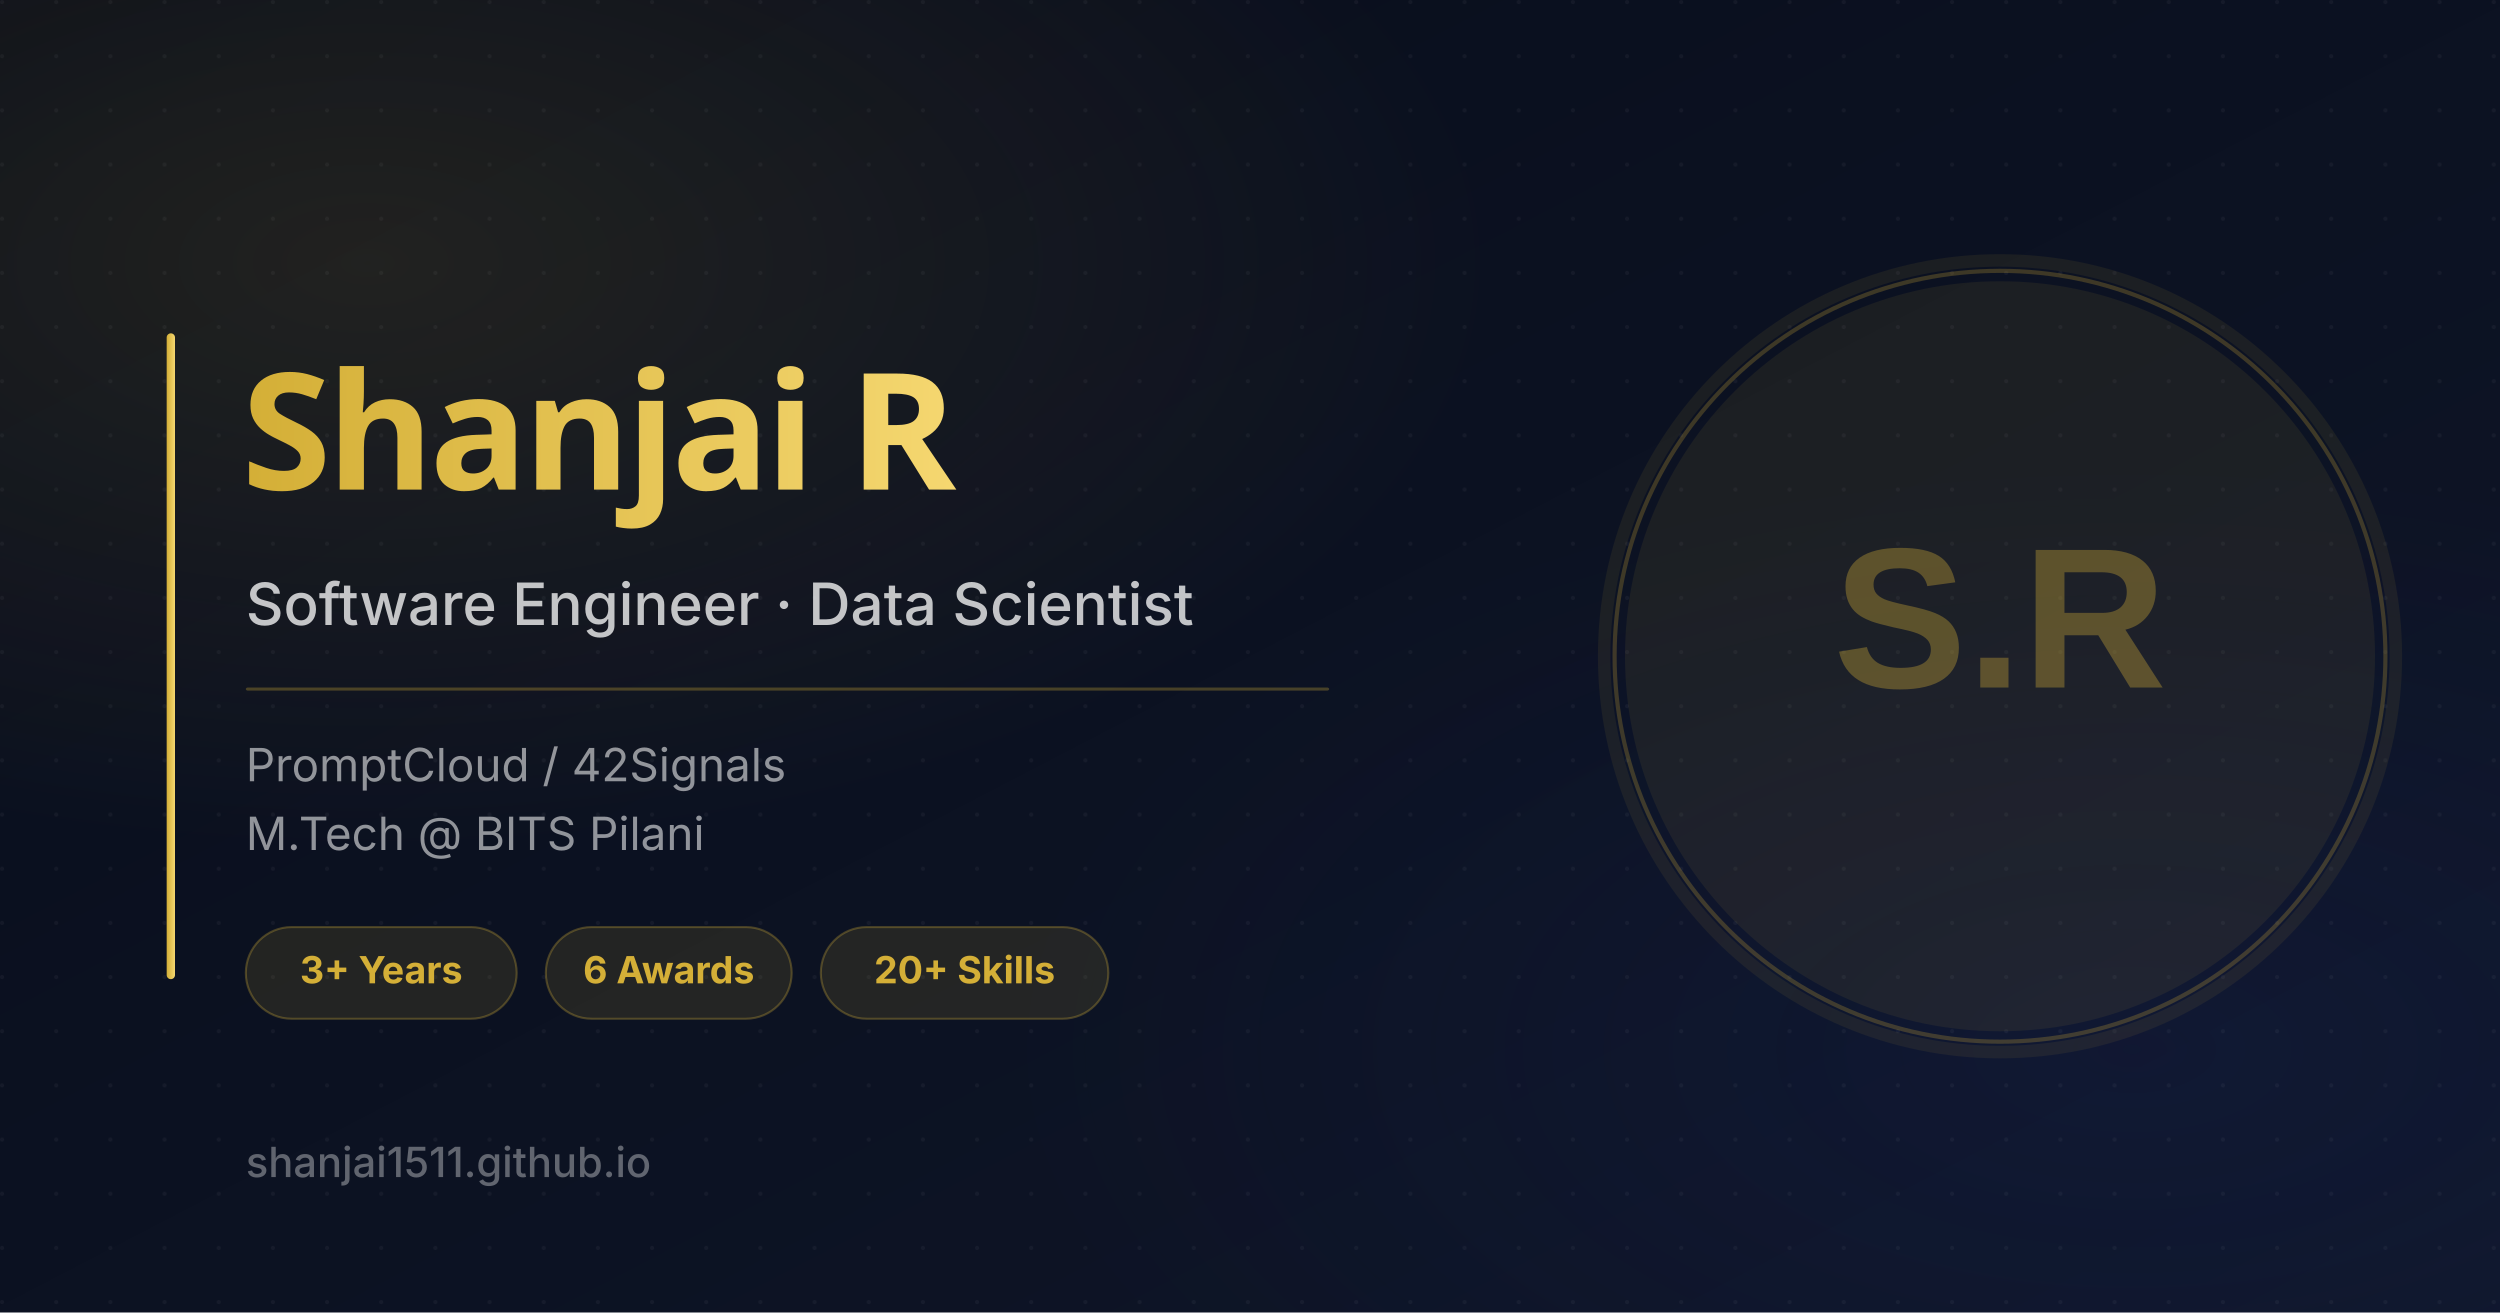
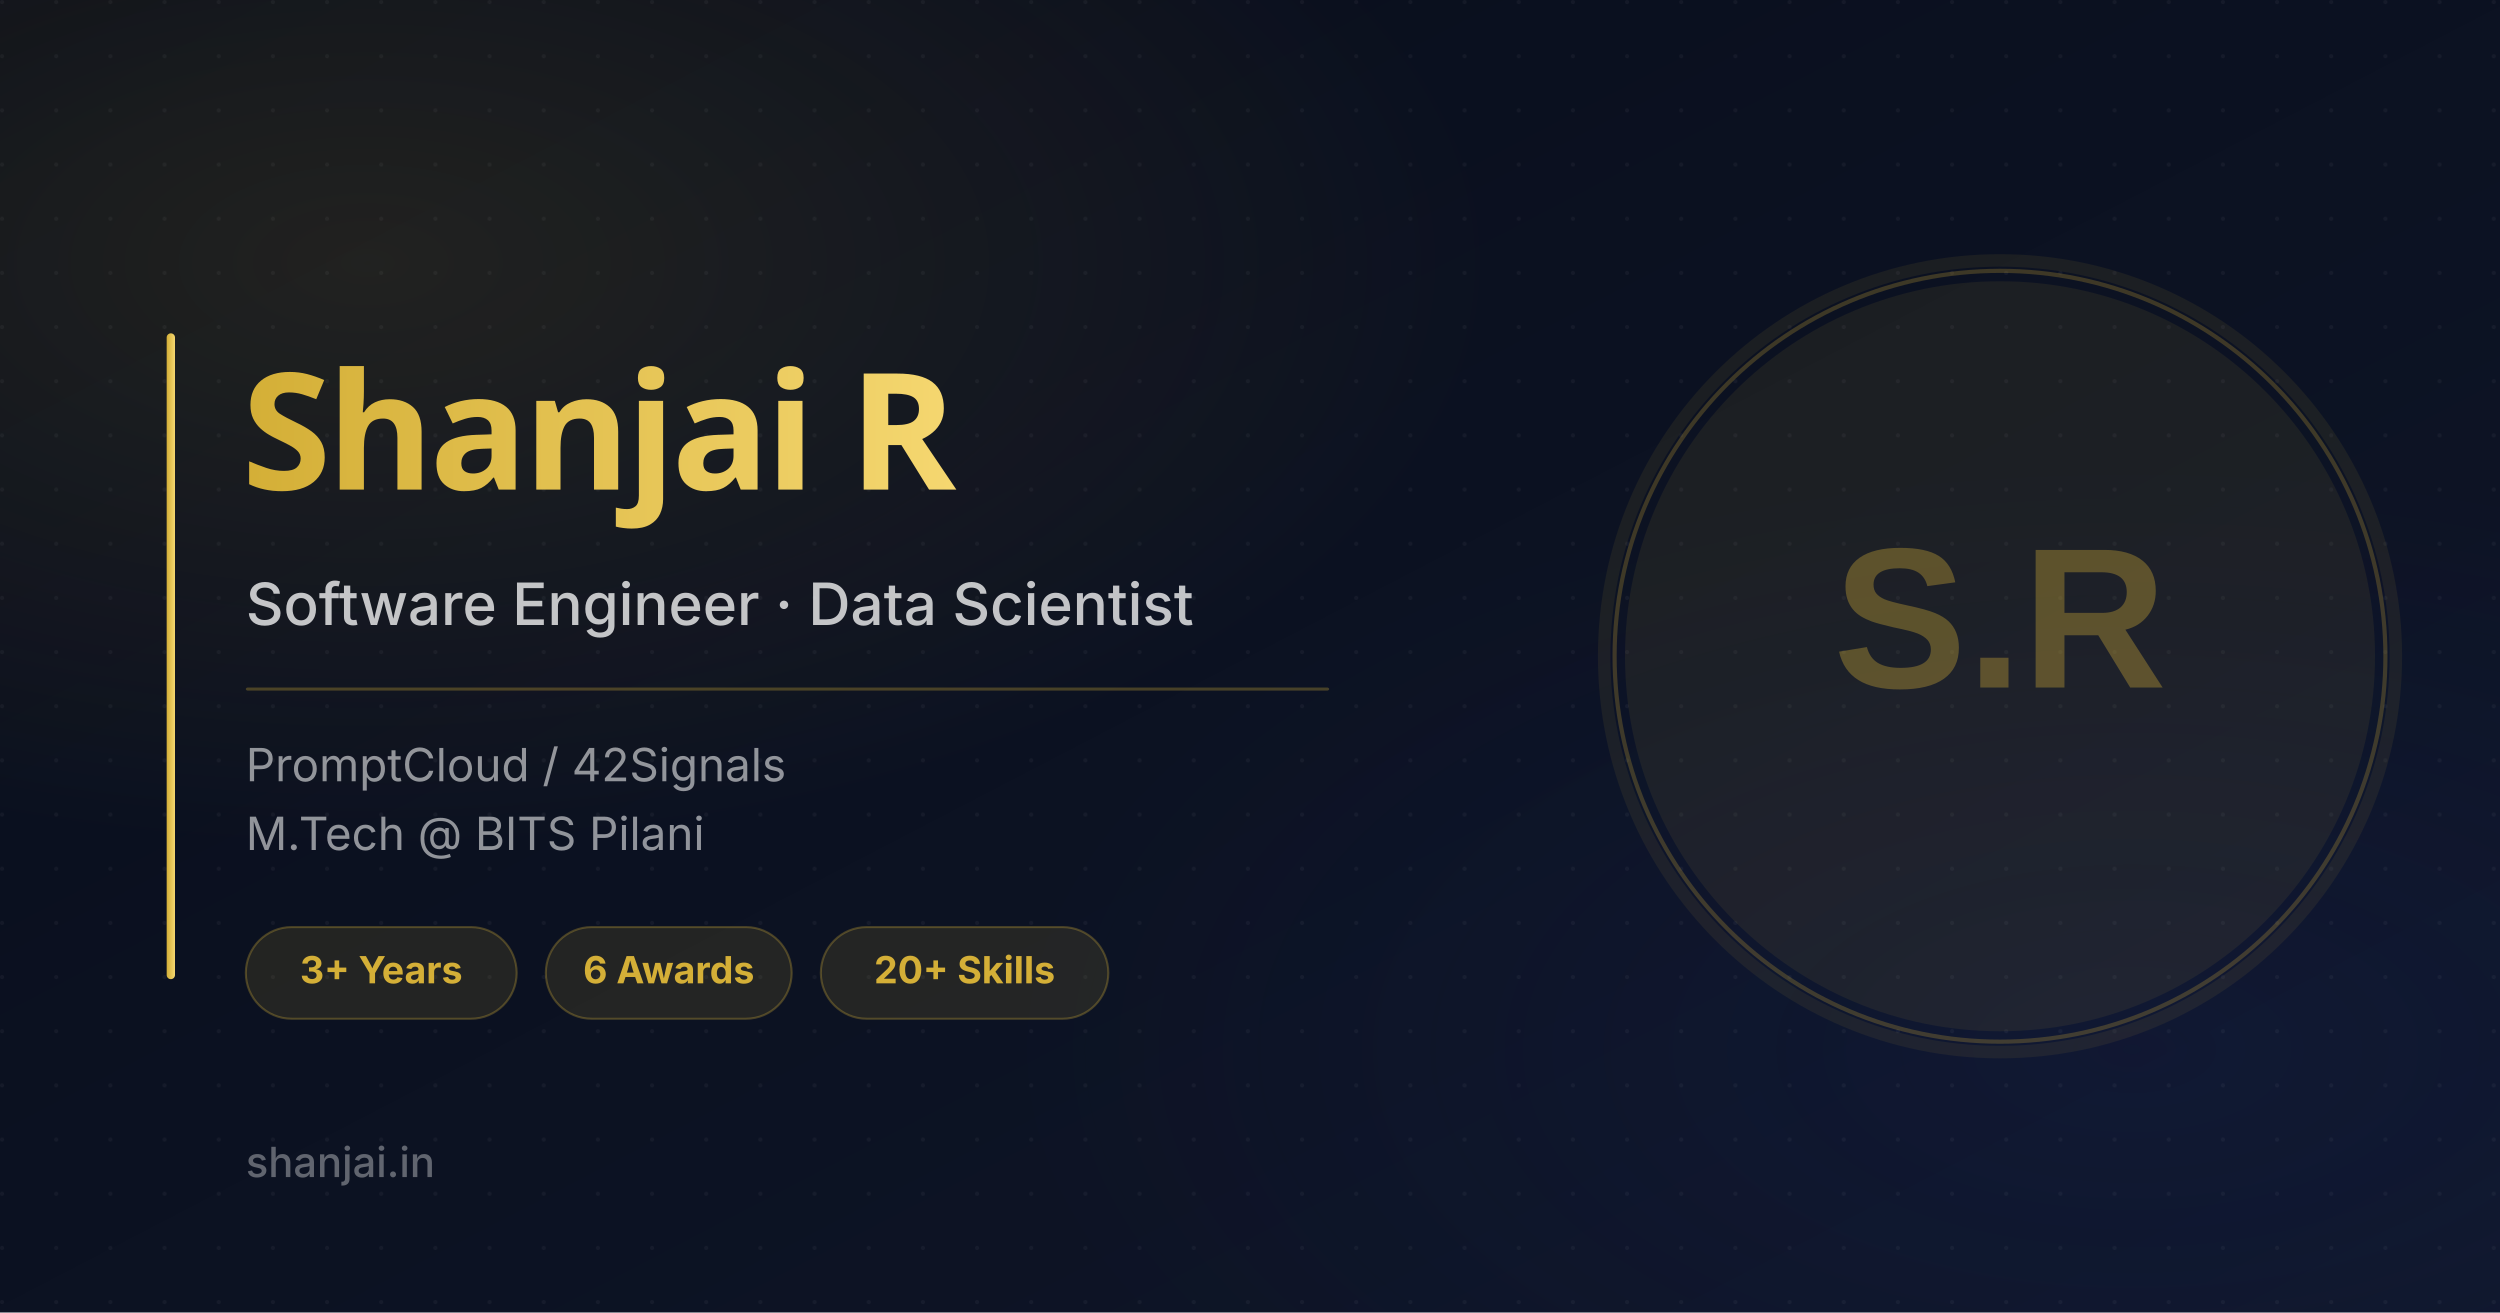
<svg xmlns="http://www.w3.org/2000/svg" width="1200" height="630" viewBox="0 0 1200 630">
  <defs>
    <linearGradient id="bg" x1="0%" y1="0%" x2="100%" y2="100%">
      <stop offset="0%" stop-color="#080D1A" />
      <stop offset="100%" stop-color="#0F1629" />
    </linearGradient>
    <linearGradient id="gold" x1="0%" y1="0%" x2="100%" y2="0%">
      <stop offset="0%" stop-color="#D4AF37" />
      <stop offset="100%" stop-color="#f5d770" />
    </linearGradient>
    <radialGradient id="orb1" cx="15%" cy="20%" r="45%">
      <stop offset="0%" stop-color="#D4AF37" stop-opacity="0.12" />
      <stop offset="100%" stop-color="#D4AF37" stop-opacity="0" />
    </radialGradient>
    <radialGradient id="orb2" cx="85%" cy="80%" r="45%">
      <stop offset="0%" stop-color="#1a2a6c" stop-opacity="0.18" />
      <stop offset="100%" stop-color="#1a2a6c" stop-opacity="0" />
    </radialGradient>
    <clipPath id="avatar-clip">
      <circle cx="960" cy="315" r="180" />
    </clipPath>
  </defs>
  <rect width="1200" height="630" fill="url(#bg)" />
  <rect width="1200" height="630" fill="url(#orb1)" />
  <rect width="1200" height="630" fill="url(#orb2)" />
  <pattern id="dots" x="0" y="0" width="26" height="26" patternUnits="userSpaceOnUse">
    <circle cx="1" cy="1" r="1" fill="rgba(255,255,255,0.04)" />
  </pattern>
  <rect width="1200" height="630" fill="url(#dots)" />
  <rect x="80" y="160" width="4" height="310" rx="2" fill="url(#gold)" />
  <text x="116" y="235" font-family="'Outfit', 'Arial Black', sans-serif" font-weight="900" font-size="78" fill="url(#gold)" letter-spacing="-2">Shanjai R</text>
  <text x="118" y="300" font-family="'Inter', Arial, sans-serif" font-weight="500" font-size="28" fill="rgba(255,255,255,0.75)">Software Engineer · Data Scientist</text>
  <rect x="118" y="330" width="520" height="1.5" fill="rgba(212,175,55,0.3)" rx="1" />
  <text x="118" y="375" font-family="'Inter', Arial, sans-serif" font-weight="400" font-size="22" fill="rgba(255,255,255,0.55)">PromptCloud / 42Signals</text>
  <text x="118" y="408" font-family="'Inter', Arial, sans-serif" font-weight="400" font-size="22" fill="rgba(255,255,255,0.55)">M.Tech @ BITS Pilani</text>
  <rect x="118" y="445" width="130" height="44" rx="22" fill="rgba(212,175,55,0.12)" stroke="rgba(212,175,55,0.3)" stroke-width="1" />
  <text x="183" y="472" font-family="'Inter', Arial, sans-serif" font-weight="700" font-size="18" fill="#D4AF37" text-anchor="middle">3+ Years</text>
  <rect x="262" y="445" width="118" height="44" rx="22" fill="rgba(212,175,55,0.12)" stroke="rgba(212,175,55,0.3)" stroke-width="1" />
  <text x="321" y="472" font-family="'Inter', Arial, sans-serif" font-weight="700" font-size="18" fill="#D4AF37" text-anchor="middle">6 Awards</text>
  <rect x="394" y="445" width="138" height="44" rx="22" fill="rgba(212,175,55,0.12)" stroke="rgba(212,175,55,0.3)" stroke-width="1" />
  <text x="463" y="472" font-family="'Inter', Arial, sans-serif" font-weight="700" font-size="18" fill="#D4AF37" text-anchor="middle">20+ Skills</text>
-   <text x="118" y="565" font-family="'Inter', Arial, sans-serif" font-weight="500" font-size="20" fill="rgba(255,255,255,0.35)">shanjai1511.github.io</text>
+   <text x="118" y="565" font-family="'Inter', Arial, sans-serif" font-weight="500" font-size="20" fill="rgba(255,255,255,0.35)">shanjai.in</text>
  <circle cx="960" cy="315" r="185" fill="none" stroke="rgba(212,175,55,0.25)" stroke-width="2" />
  <circle cx="960" cy="315" r="190" fill="none" stroke="rgba(212,175,55,0.08)" stroke-width="6" />
  <circle cx="960" cy="315" r="180" fill="rgba(212,175,55,0.08)" />
  <text x="960" y="330" font-family="'Outfit', Arial, sans-serif" font-weight="900" font-size="96" fill="rgba(212,175,55,0.35)" text-anchor="middle">S.R</text>
</svg>
